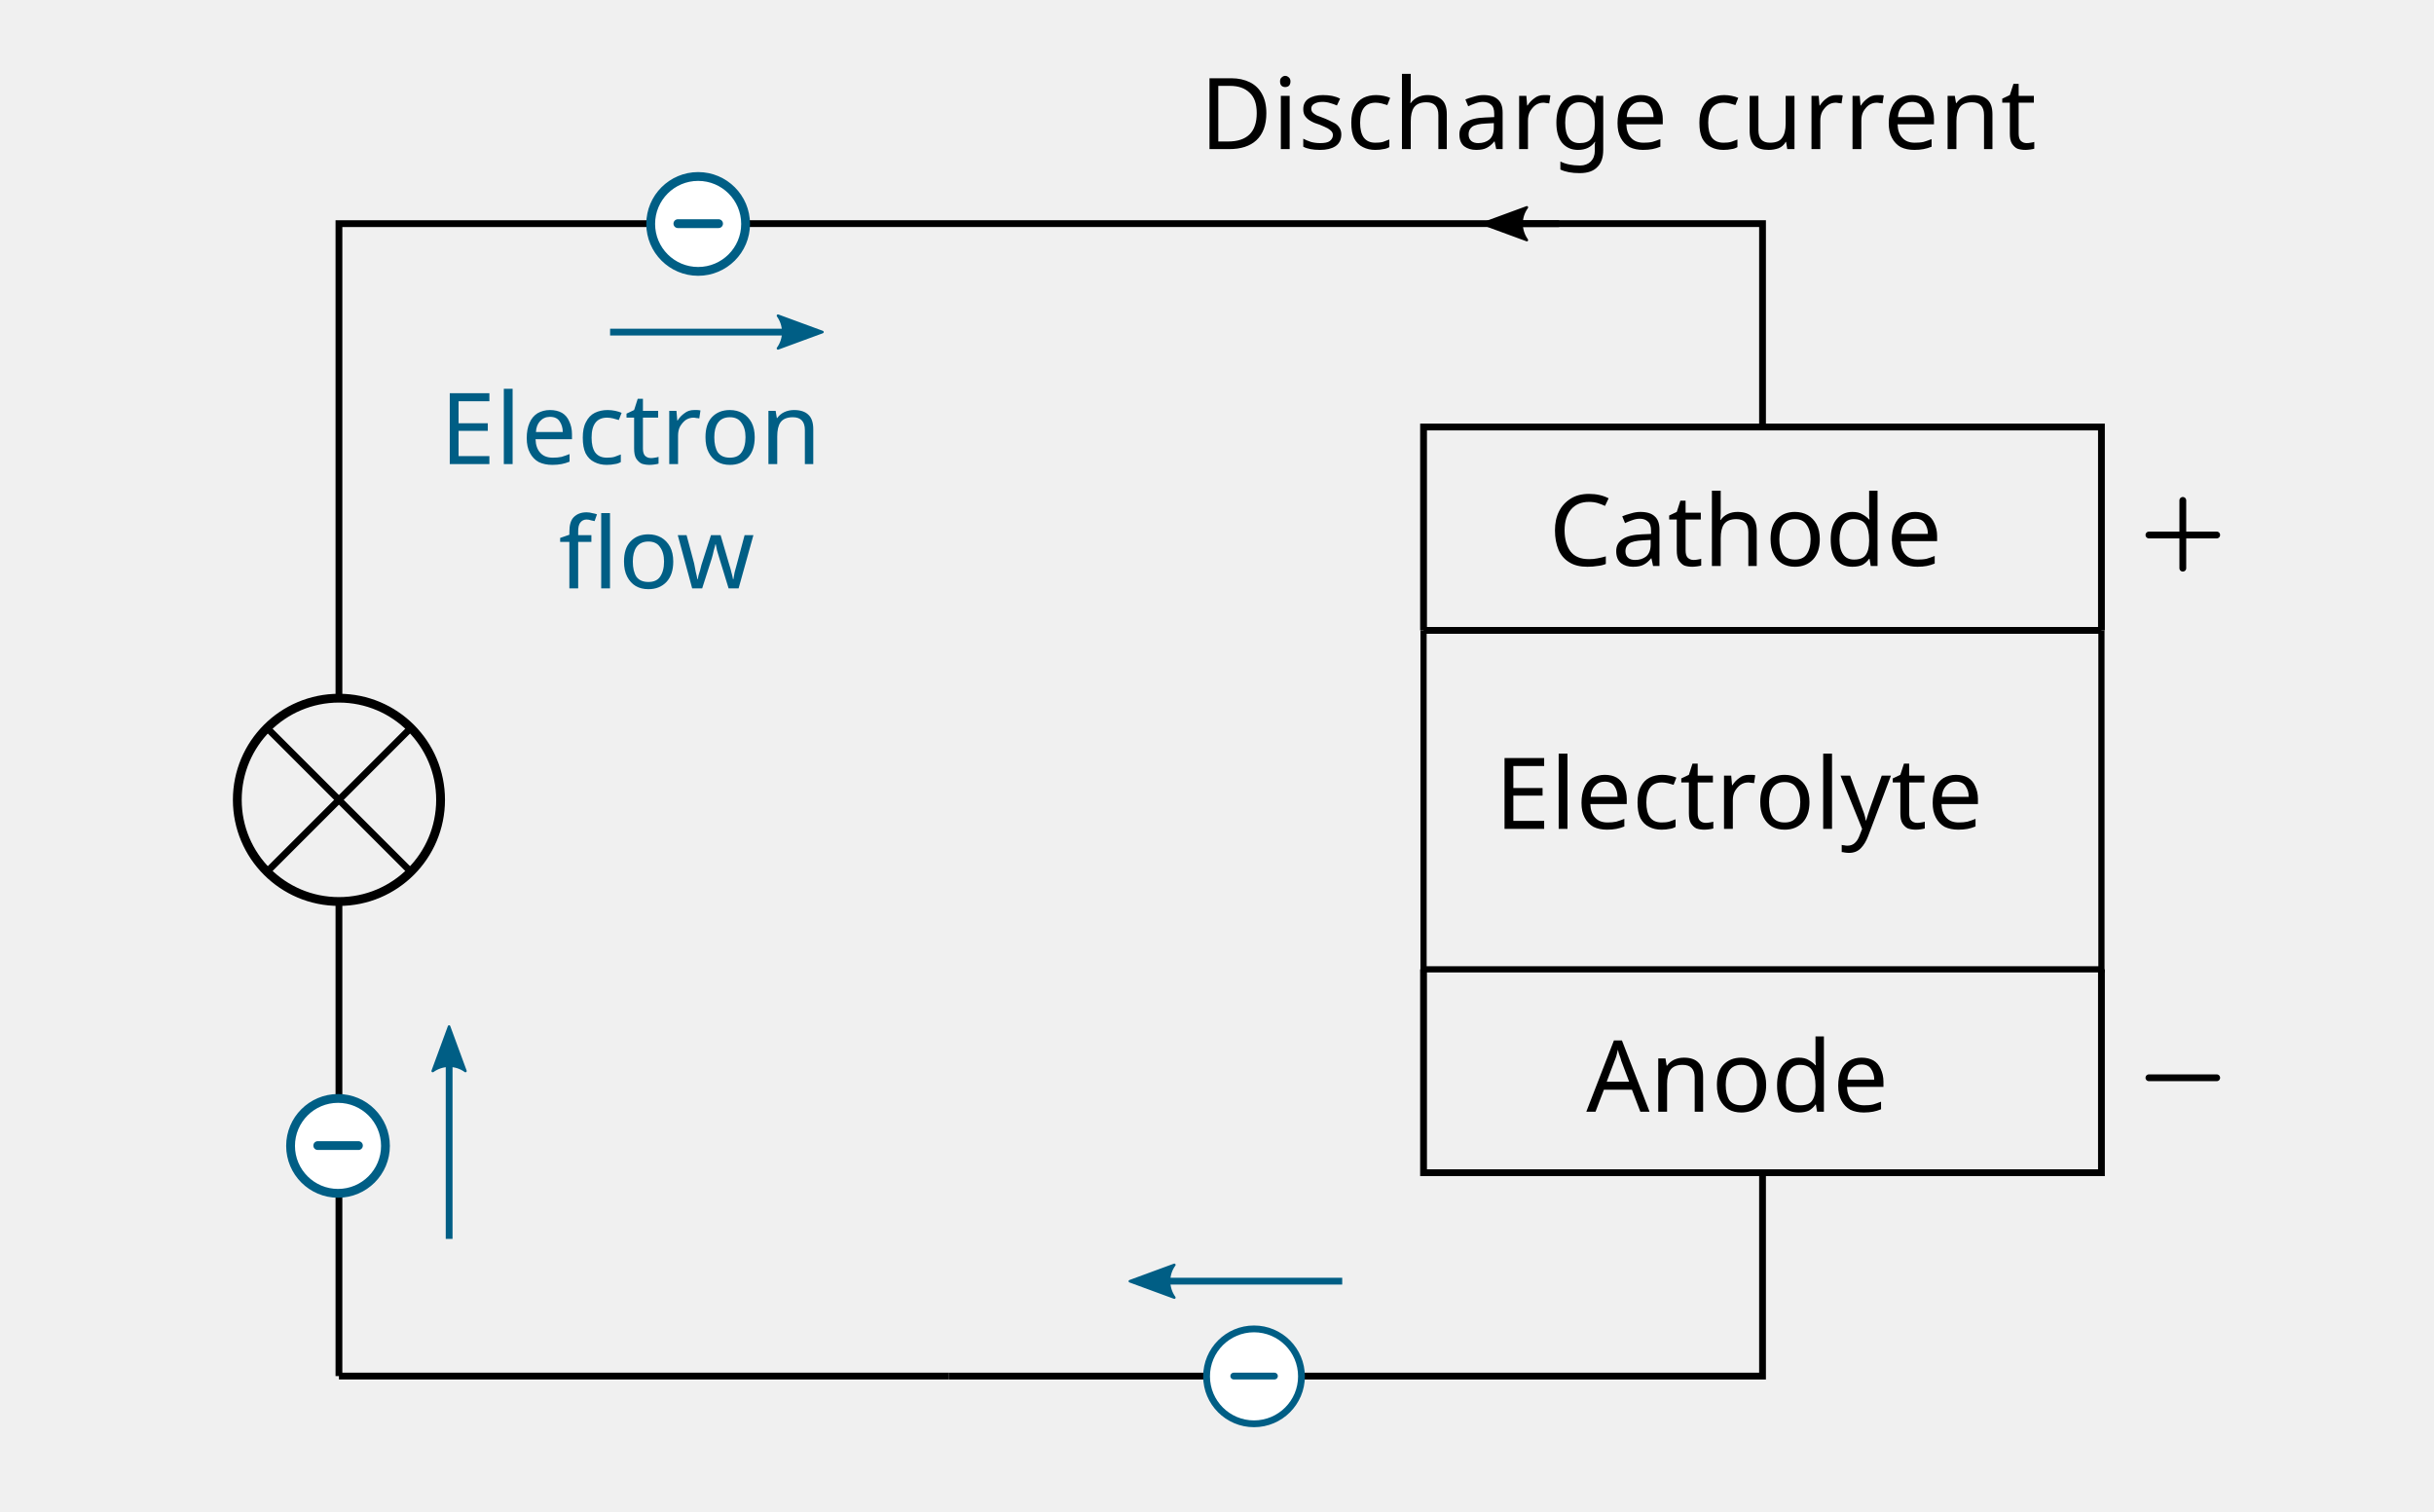
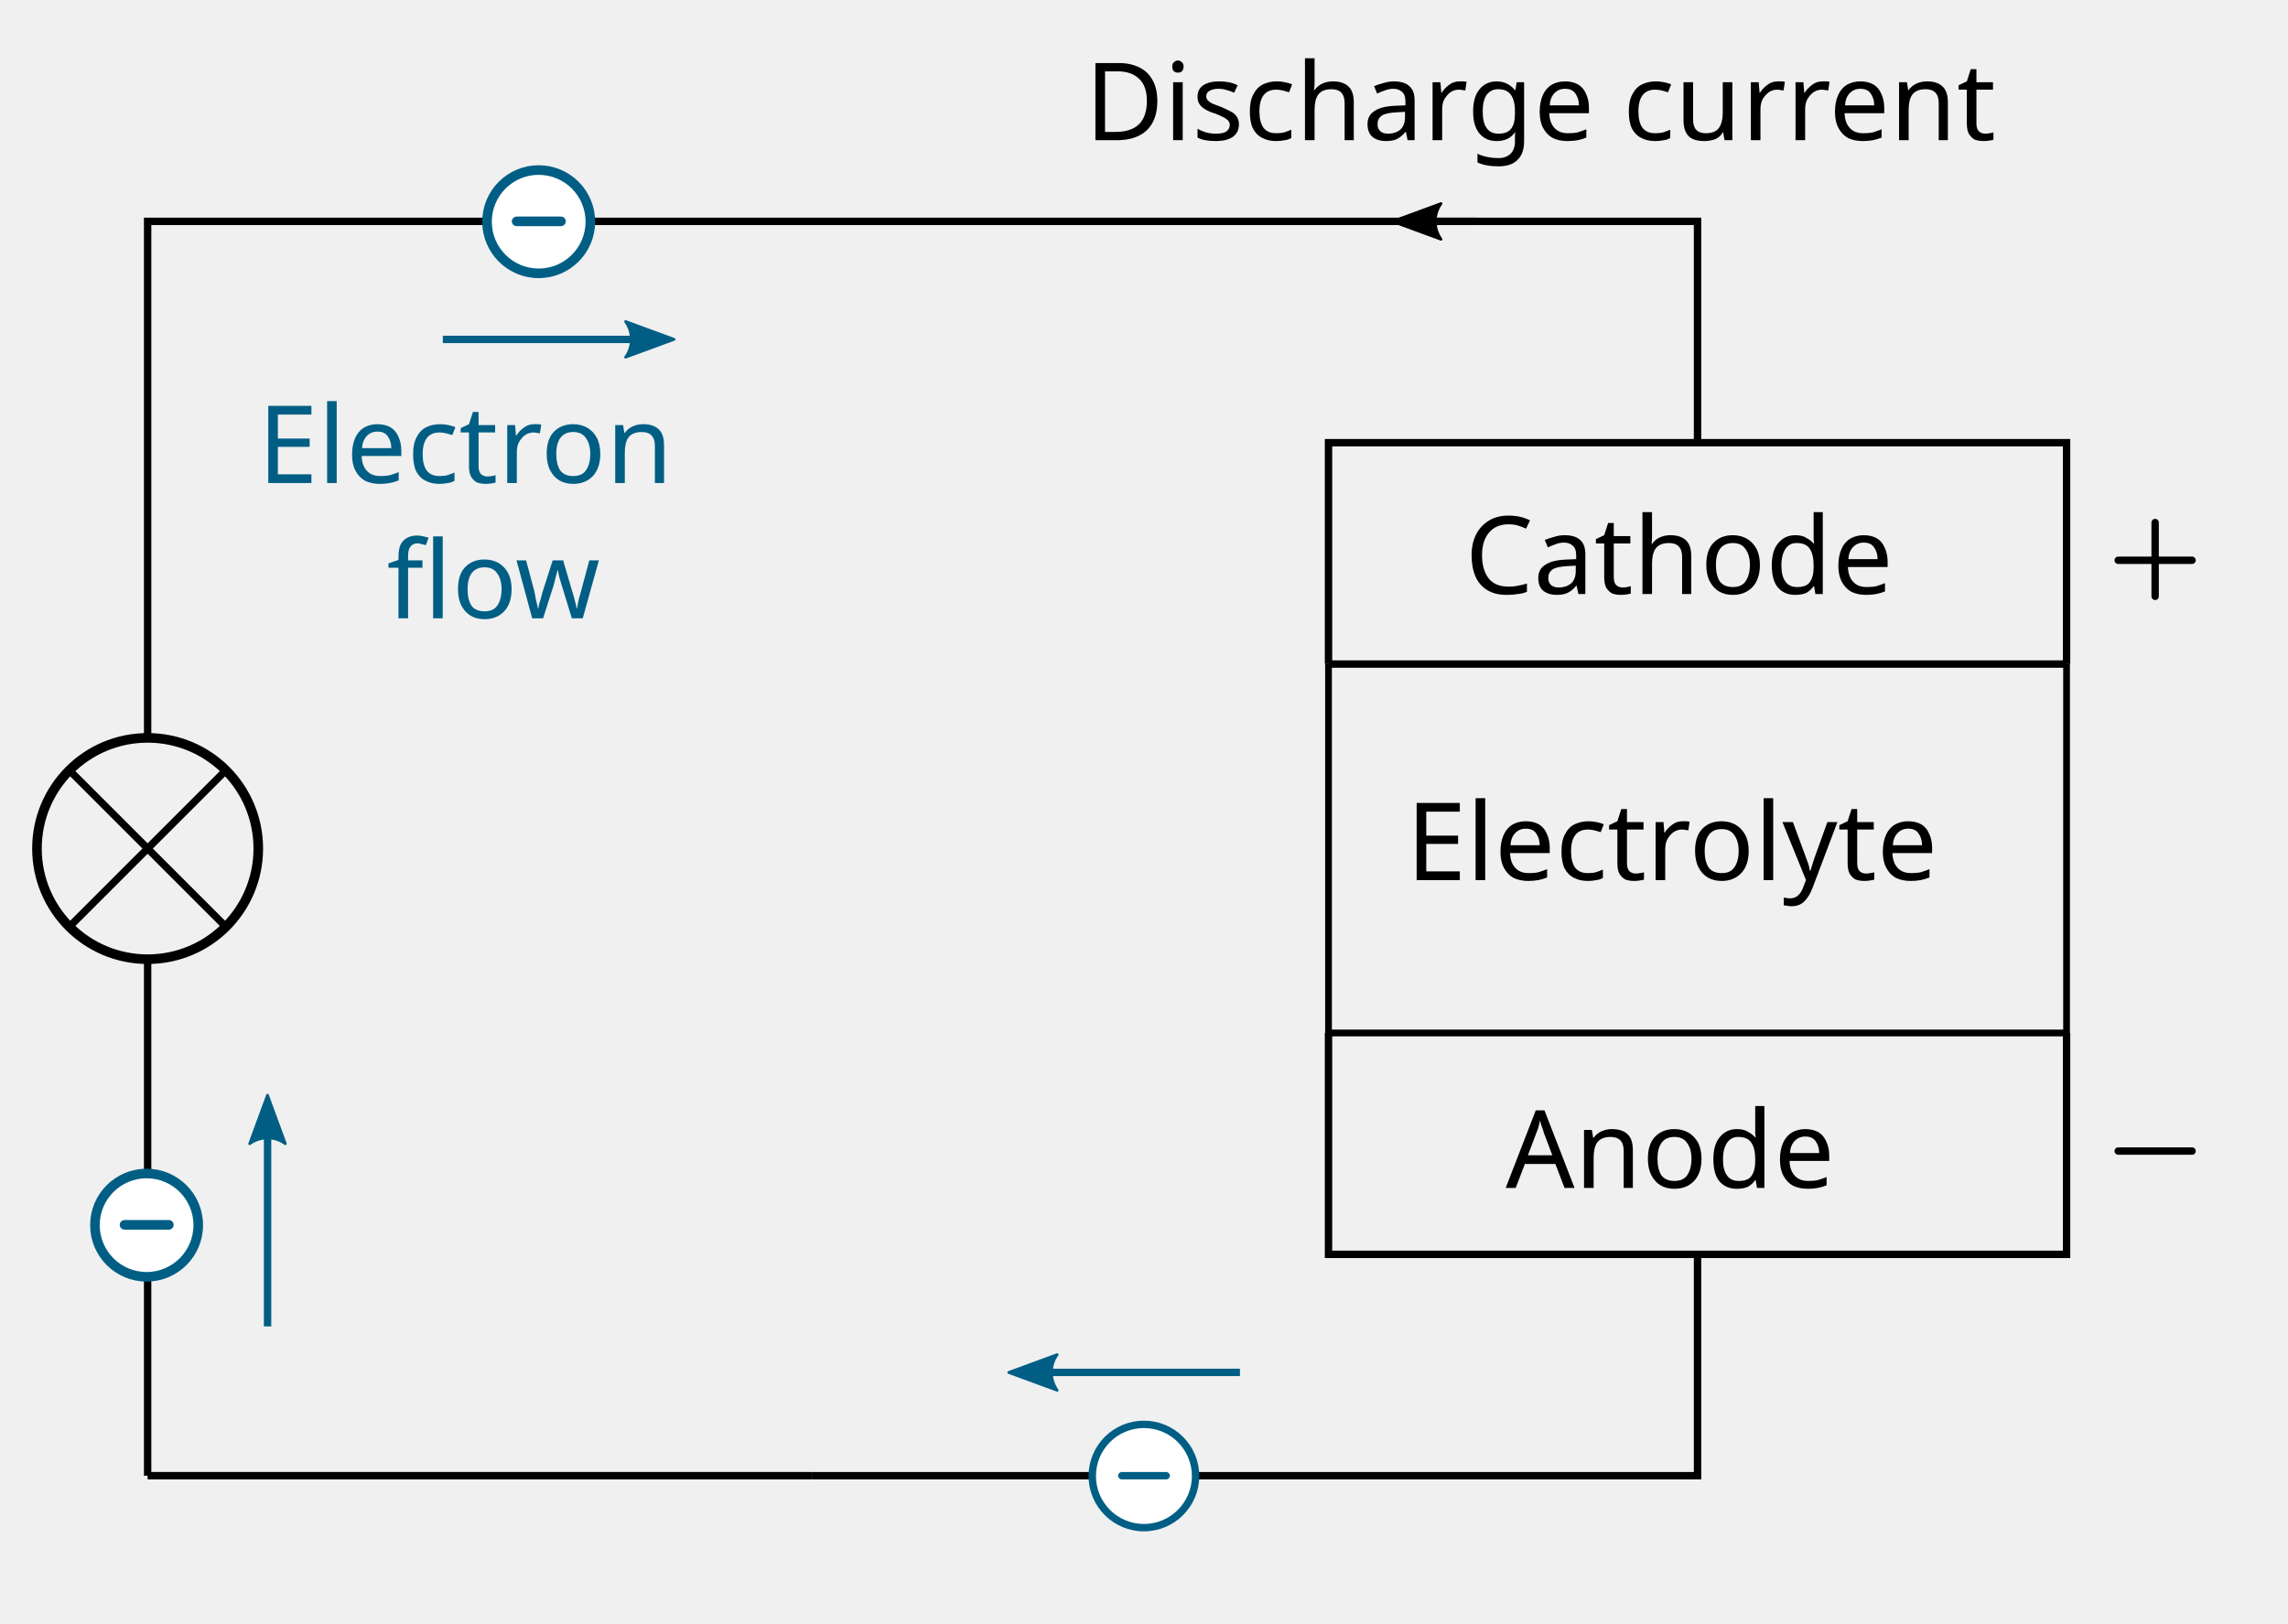
- <svg xmlns="http://www.w3.org/2000/svg" xmlns:ns1="http://www.openswatchbook.org/uri/2009/osb" width="95mm" height="59mm" viewBox="0 0 95 59" version="1.1" id="svg5625" style="enable-background:new">
+ <svg xmlns="http://www.w3.org/2000/svg" xmlns:ns1="http://www.openswatchbook.org/uri/2009/osb" style="enable-background:new" id="svg5625" version="1.1" viewBox="0 0 82.021 58.208" height="220" width="310">
  <defs id="defs5619">
-     <marker style="overflow:visible" id="marker2954" refX="0" refY="0" orient="auto">
-       <path transform="scale(0.8)" style="fill:#000000;fill-opacity:1;fill-rule:evenodd;stroke:#000000;stroke-width:1pt;stroke-opacity:1" d="M 5.77,0 -2.88,5 V -5 Z" id="path2952" />
+     <marker orient="auto" refY="0" refX="0" id="marker2954" style="overflow:visible">
+       <path id="path2952" d="M 5.77,0 -2.88,5 V -5 Z" style="fill:#000000;fill-opacity:1;fill-rule:evenodd;stroke:#000000;stroke-width:1pt;stroke-opacity:1" transform="scale(0.8)" />
    </marker>
-     <marker style="overflow:visible" id="marker2782" refX="0" refY="0" orient="auto">
-       <path transform="scale(0.8)" style="fill:#000000;fill-opacity:1;fill-rule:evenodd;stroke:#000000;stroke-width:1pt;stroke-opacity:1" d="M 5.77,0 -2.88,5 V -5 Z" id="path2780" />
+     <marker orient="auto" refY="0" refX="0" id="marker2782" style="overflow:visible">
+       <path id="path2780" d="M 5.77,0 -2.88,5 V -5 Z" style="fill:#000000;fill-opacity:1;fill-rule:evenodd;stroke:#000000;stroke-width:1pt;stroke-opacity:1" transform="scale(0.8)" />
    </marker>
-     <marker style="overflow:visible" id="marker2628" refX="0" refY="0" orient="auto">
-       <path transform="scale(0.8)" style="fill:#000000;fill-opacity:1;fill-rule:evenodd;stroke:#000000;stroke-width:1pt;stroke-opacity:1" d="M 5.77,0 -2.88,5 V -5 Z" id="path2626" />
+     <marker orient="auto" refY="0" refX="0" id="marker2628" style="overflow:visible">
+       <path id="path2626" d="M 5.77,0 -2.88,5 V -5 Z" style="fill:#000000;fill-opacity:1;fill-rule:evenodd;stroke:#000000;stroke-width:1pt;stroke-opacity:1" transform="scale(0.8)" />
    </marker>
-     <marker style="overflow:visible" id="marker2222" refX="0" refY="0" orient="auto">
-       <path transform="scale(0.8)" style="fill:#000000;fill-opacity:1;fill-rule:evenodd;stroke:#000000;stroke-width:1pt;stroke-opacity:1" d="M 5.77,0 -2.88,5 V -5 Z" id="path2220" />
+     <marker orient="auto" refY="0" refX="0" id="marker2222" style="overflow:visible">
+       <path id="path2220" d="M 5.77,0 -2.88,5 V -5 Z" style="fill:#000000;fill-opacity:1;fill-rule:evenodd;stroke:#000000;stroke-width:1pt;stroke-opacity:1" transform="scale(0.8)" />
    </marker>
-     <marker orient="auto" refY="0" refX="0" id="marker2128" style="overflow:visible">
-       <path id="path2126" style="fill:#000000;fill-opacity:1;fill-rule:evenodd;stroke:#000000;stroke-width:0.625;stroke-linejoin:round;stroke-opacity:1" d="M 8.719,4.034 -2.207,0.016 8.719,-4.002 c -1.745,2.372 -1.735,5.617 -6e-7,8.035 z" transform="scale(-0.6)" />
+     <marker style="overflow:visible" id="marker2128" refX="0" refY="0" orient="auto">
+       <path transform="scale(-0.6)" d="M 8.719,4.034 -2.207,0.016 8.719,-4.002 c -1.745,2.372 -1.735,5.617 -6e-7,8.035 z" style="fill:#000000;fill-opacity:1;fill-rule:evenodd;stroke:#000000;stroke-width:0.625;stroke-linejoin:round;stroke-opacity:1" id="path2126" />
    </marker>
-     <marker orient="auto" refY="0" refX="0" id="TriangleOutM" style="overflow:visible">
-       <path id="path1237" d="M 5.77,0 -2.88,5 V -5 Z" style="fill:#000000;fill-opacity:1;fill-rule:evenodd;stroke:#000000;stroke-width:1pt;stroke-opacity:1" transform="scale(0.4)" />
+     <marker style="overflow:visible" id="TriangleOutM" refX="0" refY="0" orient="auto">
+       <path transform="scale(0.4)" style="fill:#000000;fill-opacity:1;fill-rule:evenodd;stroke:#000000;stroke-width:1pt;stroke-opacity:1" d="M 5.77,0 -2.88,5 V -5 Z" id="path1237" />
    </marker>
-     <marker orient="auto" refY="0" refX="0" id="Arrow2Mend" style="overflow:visible">
-       <path id="path1119" style="fill:#005e85;fill-opacity:1;fill-rule:evenodd;stroke:#005e85;stroke-width:0.625;stroke-linejoin:round;stroke-opacity:1" d="M 8.719,4.034 -2.207,0.016 8.719,-4.002 c -1.745,2.372 -1.735,5.617 -6e-7,8.035 z" transform="scale(-0.6)" />
+     <marker style="overflow:visible" id="Arrow2Mend" refX="0" refY="0" orient="auto">
+       <path transform="scale(-0.6)" d="M 8.719,4.034 -2.207,0.016 8.719,-4.002 c -1.745,2.372 -1.735,5.617 -6e-7,8.035 z" style="fill:#005e85;fill-opacity:1;fill-rule:evenodd;stroke:#005e85;stroke-width:0.625;stroke-linejoin:round;stroke-opacity:1" id="path1119" />
    </marker>
-     <marker style="overflow:visible" id="marker1064" refX="0" refY="0" orient="auto">
-       <path transform="scale(0.8)" style="fill:#000000;fill-opacity:1;fill-rule:evenodd;stroke:#000000;stroke-width:1pt;stroke-opacity:1" d="M 5.77,0 -2.88,5 V -5 Z" id="path1062" />
+     <marker orient="auto" refY="0" refX="0" id="marker1064" style="overflow:visible">
+       <path id="path1062" d="M 5.77,0 -2.88,5 V -5 Z" style="fill:#000000;fill-opacity:1;fill-rule:evenodd;stroke:#000000;stroke-width:1pt;stroke-opacity:1" transform="scale(0.8)" />
    </marker>
-     <marker orient="auto" refY="0" refX="0" id="EmptyTriangleOutL" style="overflow:visible">
-       <path id="path3908" d="M 5.77,0 -2.88,5 V -5 Z" style="fill:#ffffff;fill-rule:evenodd;stroke:#000000;stroke-width:1pt;stroke-opacity:1" transform="matrix(0.8,0,0,0.8,-4.8,0)" />
+     <marker style="overflow:visible" id="EmptyTriangleOutL" refX="0" refY="0" orient="auto">
+       <path transform="matrix(0.8,0,0,0.8,-4.8,0)" style="fill:#ffffff;fill-rule:evenodd;stroke:#000000;stroke-width:1pt;stroke-opacity:1" d="M 5.77,0 -2.88,5 V -5 Z" id="path3908" />
    </marker>
-     <marker orient="auto" refY="0" refX="0" id="Arrow1Lend" style="overflow:visible">
-       <path id="path3751" d="M 0,0 5,-5 -12.5,0 5,5 Z" style="fill:#000000;fill-opacity:1;fill-rule:evenodd;stroke:#000000;stroke-width:1pt;stroke-opacity:1" transform="matrix(-0.8,0,0,-0.8,-10,0)" />
+     <marker style="overflow:visible" id="Arrow1Lend" refX="0" refY="0" orient="auto">
+       <path transform="matrix(-0.8,0,0,-0.8,-10,0)" style="fill:#000000;fill-opacity:1;fill-rule:evenodd;stroke:#000000;stroke-width:1pt;stroke-opacity:1" d="M 0,0 5,-5 -12.5,0 5,5 Z" id="path3751" />
    </marker>
-     <linearGradient id="linearGradient3575" ns1:paint="solid">
-       <stop style="stop-color:#000000;stop-opacity:1;" offset="0" id="stop3573" />
+     <linearGradient ns1:paint="solid" id="linearGradient3575">
+       <stop id="stop3573" offset="0" style="stop-color:#000000;stop-opacity:1;" />
    </linearGradient>
-     <marker orient="auto" refY="0" refX="0" id="DotS" style="overflow:visible">
-       <path id="path16850" d="m -2.5,-1 c 0,2.76 -2.24,5 -5,5 -2.76,0 -5,-2.24 -5,-5 0,-2.76 2.24,-5 5,-5 2.76,0 5,2.24 5,5 z" style="fill:#000000;fill-opacity:1;fill-rule:evenodd;stroke:#000000;stroke-width:1pt;stroke-opacity:1" transform="matrix(0.2,0,0,0.2,1.48,0.2)" />
+     <marker style="overflow:visible" id="DotS" refX="0" refY="0" orient="auto">
+       <path transform="matrix(0.2,0,0,0.2,1.48,0.2)" style="fill:#000000;fill-opacity:1;fill-rule:evenodd;stroke:#000000;stroke-width:1pt;stroke-opacity:1" d="m -2.5,-1 c 0,2.76 -2.24,5 -5,5 -2.76,0 -5,-2.24 -5,-5 0,-2.76 2.24,-5 5,-5 2.76,0 5,2.24 5,5 z" id="path16850" />
    </marker>
-     <marker orient="auto" refY="0" refX="0" id="DotM" style="overflow:visible">
-       <path id="path16847" d="m -2.5,-1 c 0,2.76 -2.24,5 -5,5 -2.76,0 -5,-2.24 -5,-5 0,-2.76 2.24,-5 5,-5 2.76,0 5,2.24 5,5 z" style="fill:#000000;fill-opacity:1;fill-rule:evenodd;stroke:#000000;stroke-width:1pt;stroke-opacity:1" transform="matrix(0.4,0,0,0.4,2.96,0.4)" />
+     <marker style="overflow:visible" id="DotM" refX="0" refY="0" orient="auto">
+       <path transform="matrix(0.4,0,0,0.4,2.96,0.4)" style="fill:#000000;fill-opacity:1;fill-rule:evenodd;stroke:#000000;stroke-width:1pt;stroke-opacity:1" d="m -2.5,-1 c 0,2.76 -2.24,5 -5,5 -2.76,0 -5,-2.24 -5,-5 0,-2.76 2.24,-5 5,-5 2.76,0 5,2.24 5,5 z" id="path16847" />
    </marker>
-     <marker orient="auto" refY="0" refX="0" id="Arrow2Mend-3" style="overflow:visible">
-       <path id="path1119-6" style="fill:#005e85;fill-opacity:1;fill-rule:evenodd;stroke:#005e85;stroke-width:0.625;stroke-linejoin:round;stroke-opacity:1" d="M 8.719,4.034 -2.207,0.016 8.719,-4.002 c -1.745,2.372 -1.735,5.617 -6e-7,8.035 z" transform="scale(-0.6)" />
+     <marker style="overflow:visible" id="Arrow2Mend-3" refX="0" refY="0" orient="auto">
+       <path transform="scale(-0.6)" d="M 8.719,4.034 -2.207,0.016 8.719,-4.002 c -1.745,2.372 -1.735,5.617 -6e-7,8.035 z" style="fill:#005e85;fill-opacity:1;fill-rule:evenodd;stroke:#005e85;stroke-width:0.625;stroke-linejoin:round;stroke-opacity:1" id="path1119-6" />
    </marker>
-     <marker orient="auto" refY="0" refX="0" id="Arrow2Mend-1" style="overflow:visible">
-       <path id="path1119-2" style="fill:#005e85;fill-opacity:1;fill-rule:evenodd;stroke:#005e85;stroke-width:0.625;stroke-linejoin:round;stroke-opacity:1" d="M 8.719,4.034 -2.207,0.016 8.719,-4.002 c -1.745,2.372 -1.735,5.617 -6e-7,8.035 z" transform="scale(-0.6)" />
+     <marker style="overflow:visible" id="Arrow2Mend-1" refX="0" refY="0" orient="auto">
+       <path transform="scale(-0.6)" d="M 8.719,4.034 -2.207,0.016 8.719,-4.002 c -1.745,2.372 -1.735,5.617 -6e-7,8.035 z" style="fill:#005e85;fill-opacity:1;fill-rule:evenodd;stroke:#005e85;stroke-width:0.625;stroke-linejoin:round;stroke-opacity:1" id="path1119-2" />
    </marker>
  </defs>
-   <g id="layer2" style="display:inline" transform="translate(0,-247.6878)">
-     <text xml:space="preserve" style="font-style:normal;font-weight:normal;font-size:4.233px;line-height:1.25;font-family:sans-serif;letter-spacing:0px;word-spacing:0px;fill:#000000;fill-opacity:1;stroke:none;stroke-width:0.265;stroke-miterlimit:4;stroke-dasharray:none" x="42.201" y="289.754" id="text17242">
-       <tspan id="tspan17240" x="42.201" y="293.5" style="font-style:normal;font-variant:normal;font-weight:normal;font-stretch:normal;font-family:sans-serif;-inkscape-font-specification:sans-serif;stroke-width:0.265;stroke-miterlimit:4;stroke-dasharray:none" />
-       <tspan x="42.201" y="298.792" style="font-style:normal;font-variant:normal;font-weight:normal;font-stretch:normal;font-family:sans-serif;-inkscape-font-specification:sans-serif;stroke-width:0.265;stroke-miterlimit:4;stroke-dasharray:none" id="tspan2084" />
-     </text>
-     <flowRoot xml:space="preserve" id="flowRoot2086" style="font-style:normal;font-variant:normal;font-weight:normal;font-stretch:normal;font-size:14.667px;line-height:1.25;font-family:sans-serif;-inkscape-font-specification:'sans-serif, Normal';font-variant-ligatures:normal;font-variant-caps:normal;font-variant-numeric:normal;text-align:start;letter-spacing:0px;word-spacing:0px;writing-mode:lr-tb;text-anchor:start;fill:#000000;fill-opacity:1;stroke:none">
+   <g transform="translate(0,-247.6878)" style="display:inline" id="layer2">
+     <text id="text17242" y="289.754" x="42.201" style="font-style:normal;font-weight:normal;font-size:4.233px;line-height:1.25;font-family:sans-serif;letter-spacing:0px;word-spacing:0px;fill:#000000;fill-opacity:1;stroke:none;stroke-width:0.265;stroke-miterlimit:4;stroke-dasharray:none" xml:space="preserve" />
+     <flowRoot style="font-style:normal;font-variant:normal;font-weight:normal;font-stretch:normal;font-size:14.667px;line-height:1.25;font-family:sans-serif;-inkscape-font-specification:'sans-serif, Normal';font-variant-ligatures:normal;font-variant-caps:normal;font-variant-numeric:normal;text-align:start;letter-spacing:0px;word-spacing:0px;writing-mode:lr-tb;text-anchor:start;fill:#000000;fill-opacity:1;stroke:none" id="flowRoot2086" xml:space="preserve">
      <flowRegion id="flowRegion2088">
-         <rect id="rect2090" width="20" height="20" x="160" y="69.843" />
+         <rect y="69.843" x="160" height="20" width="20" id="rect2090" />
      </flowRegion>
      <flowPara id="flowPara2092" />
    </flowRoot>
-     <flowRoot xml:space="preserve" id="flowRoot2094" style="font-style:normal;font-variant:normal;font-weight:normal;font-stretch:normal;font-size:14.667px;line-height:1.25;font-family:sans-serif;-inkscape-font-specification:'sans-serif, Normal';font-variant-ligatures:normal;font-variant-caps:normal;font-variant-numeric:normal;text-align:start;letter-spacing:0px;word-spacing:0px;writing-mode:lr-tb;text-anchor:start;fill:#000000;fill-opacity:1;stroke:none">
+     <flowRoot style="font-style:normal;font-variant:normal;font-weight:normal;font-stretch:normal;font-size:14.667px;line-height:1.25;font-family:sans-serif;-inkscape-font-specification:'sans-serif, Normal';font-variant-ligatures:normal;font-variant-caps:normal;font-variant-numeric:normal;text-align:start;letter-spacing:0px;word-spacing:0px;writing-mode:lr-tb;text-anchor:start;fill:#000000;fill-opacity:1;stroke:none" id="flowRoot2094" xml:space="preserve">
      <flowRegion id="flowRegion2096">
-         <rect id="rect2098" width="60" height="40" x="170" y="49.843" />
+         <rect y="49.843" x="170" height="40" width="60" id="rect2098" />
      </flowRegion>
      <flowPara id="flowPara2100" />
    </flowRoot>
-     <flowRoot xml:space="preserve" id="flowRoot2102" style="font-style:normal;font-variant:normal;font-weight:normal;font-stretch:normal;font-size:14.667px;line-height:1.25;font-family:sans-serif;-inkscape-font-specification:'sans-serif, Normal';font-variant-ligatures:normal;font-variant-caps:normal;font-variant-numeric:normal;text-align:start;letter-spacing:0px;word-spacing:0px;writing-mode:lr-tb;text-anchor:start;fill:#000000;fill-opacity:1;stroke:none">
+     <flowRoot style="font-style:normal;font-variant:normal;font-weight:normal;font-stretch:normal;font-size:14.667px;line-height:1.25;font-family:sans-serif;-inkscape-font-specification:'sans-serif, Normal';font-variant-ligatures:normal;font-variant-caps:normal;font-variant-numeric:normal;text-align:start;letter-spacing:0px;word-spacing:0px;writing-mode:lr-tb;text-anchor:start;fill:#000000;fill-opacity:1;stroke:none" id="flowRoot2102" xml:space="preserve">
      <flowRegion id="flowRegion2104">
-         <rect id="rect2106" width="70" height="40" x="160" y="49.843" />
+         <rect y="49.843" x="160" height="40" width="70" id="rect2106" />
      </flowRegion>
      <flowPara id="flowPara2108" />
    </flowRoot>
-     <text xml:space="preserve" style="font-style:normal;font-variant:normal;font-weight:normal;font-stretch:normal;font-size:3.881px;line-height:1.25;font-family:sans-serif;-inkscape-font-specification:'sans-serif, Normal';font-variant-ligatures:normal;font-variant-caps:normal;font-variant-numeric:normal;text-align:start;letter-spacing:0px;word-spacing:0px;writing-mode:lr-tb;text-anchor:start;fill:#000000;fill-opacity:1;stroke:none;stroke-width:0.265" x="101.912" y="279.271" id="text2112">
-       <tspan id="tspan2110" x="101.912" y="282.705" style="stroke-width:0.265" />
-     </text>
+     <text id="text2112" y="279.271" x="101.912" style="font-style:normal;font-variant:normal;font-weight:normal;font-stretch:normal;font-size:3.881px;line-height:1.25;font-family:sans-serif;-inkscape-font-specification:'sans-serif, Normal';font-variant-ligatures:normal;font-variant-caps:normal;font-variant-numeric:normal;text-align:start;letter-spacing:0px;word-spacing:0px;writing-mode:lr-tb;text-anchor:start;fill:#000000;fill-opacity:1;stroke:none;stroke-width:0.265" xml:space="preserve" />
  </g>
-   <g id="layer1" transform="translate(0,-247.6878)">
-     <flowRoot xml:space="preserve" id="flowRoot2221" style="font-style:normal;font-variant:normal;font-weight:normal;font-stretch:normal;font-size:8px;line-height:1.25;font-family:sans-serif;-inkscape-font-specification:'sans-serif, Normal';font-variant-ligatures:normal;font-variant-caps:normal;font-variant-numeric:normal;text-align:start;letter-spacing:0px;word-spacing:0px;writing-mode:lr-tb;text-anchor:start;fill:#000000;fill-opacity:1;stroke:none">
+   <g transform="translate(0,-247.6878)" id="layer1">
+     <flowRoot style="font-style:normal;font-variant:normal;font-weight:normal;font-stretch:normal;font-size:8px;line-height:1.25;font-family:sans-serif;-inkscape-font-specification:'sans-serif, Normal';font-variant-ligatures:normal;font-variant-caps:normal;font-variant-numeric:normal;text-align:start;letter-spacing:0px;word-spacing:0px;writing-mode:lr-tb;text-anchor:start;fill:#000000;fill-opacity:1;stroke:none" id="flowRoot2221" xml:space="preserve">
      <flowRegion id="flowRegion2223">
-         <rect id="rect2225" width="3.6379788e-12" height="10" x="410" y="49.843" />
+         <rect y="49.843" x="410" height="10" width="3.6379788e-12" id="rect2225" />
      </flowRegion>
      <flowPara id="flowPara2227" />
    </flowRoot>
-     <flowRoot xml:space="preserve" id="flowRoot3732" style="font-style:normal;font-variant:normal;font-weight:normal;font-stretch:normal;font-size:8px;line-height:1.25;font-family:sans-serif;-inkscape-font-specification:'sans-serif, Normal';font-variant-ligatures:normal;font-variant-caps:normal;font-variant-numeric:normal;text-align:start;letter-spacing:0px;word-spacing:0px;writing-mode:lr-tb;text-anchor:start;fill:#000000;fill-opacity:1;stroke:none">
+     <flowRoot style="font-style:normal;font-variant:normal;font-weight:normal;font-stretch:normal;font-size:8px;line-height:1.25;font-family:sans-serif;-inkscape-font-specification:'sans-serif, Normal';font-variant-ligatures:normal;font-variant-caps:normal;font-variant-numeric:normal;text-align:start;letter-spacing:0px;word-spacing:0px;writing-mode:lr-tb;text-anchor:start;fill:#000000;fill-opacity:1;stroke:none" id="flowRoot3732" xml:space="preserve">
      <flowRegion id="flowRegion3734">
-         <rect id="rect3736" width="32.25" height="22.5" x="300" y="62.843" />
+         <rect y="62.843" x="300" height="22.5" width="32.25" id="rect3736" />
      </flowRegion>
      <flowPara id="flowPara3738" />
    </flowRoot>
-     <text xml:space="preserve" style="font-style:normal;font-variant:normal;font-weight:normal;font-stretch:normal;font-size:2.822px;line-height:1.25;font-family:'Times New Roman';-inkscape-font-specification:'Times New Roman, ';font-variant-ligatures:normal;font-variant-caps:normal;font-variant-numeric:normal;text-align:start;letter-spacing:0px;word-spacing:0px;writing-mode:lr-tb;text-anchor:start;fill:#000000;fill-opacity:1;stroke:none;stroke-width:0.265" x="60.457" y="269.778" id="text849">
-       <tspan x="60.457" y="269.778" style="font-style:normal;font-variant:normal;font-weight:normal;font-stretch:normal;font-size:3.881px;font-family:sans-serif;-inkscape-font-specification:sans-serif;stroke-width:0.265" id="tspan851">Cathode</tspan>
+     <text id="text849" y="268.987" x="52.52" style="font-style:normal;font-variant:normal;font-weight:normal;font-stretch:normal;font-size:2.822px;line-height:1.25;font-family:'Times New Roman';-inkscape-font-specification:'Times New Roman, ';font-variant-ligatures:normal;font-variant-caps:normal;font-variant-numeric:normal;text-align:start;letter-spacing:0px;word-spacing:0px;writing-mode:lr-tb;text-anchor:start;fill:#000000;fill-opacity:1;stroke:none;stroke-width:0.265" xml:space="preserve">
+       <tspan id="tspan851" style="font-style:normal;font-variant:normal;font-weight:normal;font-stretch:normal;font-size:3.881px;font-family:sans-serif;-inkscape-font-specification:sans-serif;stroke-width:0.265" y="268.987" x="52.52">Cathode</tspan>
    </text>
-     <text xml:space="preserve" style="font-style:normal;font-variant:normal;font-weight:normal;font-stretch:normal;font-size:2.822px;line-height:1.25;font-family:'Times New Roman';-inkscape-font-specification:'Times New Roman, ';font-variant-ligatures:normal;font-variant-caps:normal;font-variant-numeric:normal;text-align:start;letter-spacing:0px;word-spacing:0px;writing-mode:lr-tb;text-anchor:start;fill:#000000;fill-opacity:1;stroke:none;stroke-width:0.265" x="58.349" y="280.038" id="text857">
-       <tspan id="tspan855" x="58.349" y="280.038" style="font-style:normal;font-variant:normal;font-weight:normal;font-stretch:normal;font-size:3.881px;font-family:sans-serif;-inkscape-font-specification:sans-serif;stroke-width:0.265">Electrolyte</tspan>
+     <text id="text857" y="279.247" x="50.411" style="font-style:normal;font-variant:normal;font-weight:normal;font-stretch:normal;font-size:2.822px;line-height:1.25;font-family:'Times New Roman';-inkscape-font-specification:'Times New Roman, ';font-variant-ligatures:normal;font-variant-caps:normal;font-variant-numeric:normal;text-align:start;letter-spacing:0px;word-spacing:0px;writing-mode:lr-tb;text-anchor:start;fill:#000000;fill-opacity:1;stroke:none;stroke-width:0.265" xml:space="preserve">
+       <tspan style="font-style:normal;font-variant:normal;font-weight:normal;font-stretch:normal;font-size:3.881px;font-family:sans-serif;-inkscape-font-specification:sans-serif;stroke-width:0.265" y="279.247" x="50.411" id="tspan855">Electrolyte</tspan>
    </text>
-     <text xml:space="preserve" style="font-style:normal;font-variant:normal;font-weight:normal;font-stretch:normal;font-size:2.822px;line-height:1.25;font-family:'Times New Roman';-inkscape-font-specification:'Times New Roman, ';font-variant-ligatures:normal;font-variant-caps:normal;font-variant-numeric:normal;text-align:start;letter-spacing:0px;word-spacing:0px;writing-mode:lr-tb;text-anchor:start;fill:#000000;fill-opacity:1;stroke:none;stroke-width:0.265" x="61.913" y="291.077" id="text861">
-       <tspan id="tspan859" x="61.913" y="291.077" style="font-style:normal;font-variant:normal;font-weight:normal;font-stretch:normal;font-size:3.881px;font-family:sans-serif;-inkscape-font-specification:sans-serif;stroke-width:0.265">Anode</tspan>
+     <text id="text861" y="290.286" x="53.975" style="font-style:normal;font-variant:normal;font-weight:normal;font-stretch:normal;font-size:2.822px;line-height:1.25;font-family:'Times New Roman';-inkscape-font-specification:'Times New Roman, ';font-variant-ligatures:normal;font-variant-caps:normal;font-variant-numeric:normal;text-align:start;letter-spacing:0px;word-spacing:0px;writing-mode:lr-tb;text-anchor:start;fill:#000000;fill-opacity:1;stroke:none;stroke-width:0.265" xml:space="preserve">
+       <tspan style="font-style:normal;font-variant:normal;font-weight:normal;font-stretch:normal;font-size:3.881px;font-family:sans-serif;-inkscape-font-specification:sans-serif;stroke-width:0.265" y="290.286" x="53.975" id="tspan859">Anode</tspan>
    </text>
-     <path style="fill:none;stroke:#000000;stroke-width:0.265;stroke-linecap:round;stroke-linejoin:miter;stroke-miterlimit:4;stroke-dasharray:none;stroke-opacity:1" d="M 83.873,268.569 H 86.519" id="path873" />
-     <path style="fill:none;stroke:#000000;stroke-width:0.265;stroke-linecap:round;stroke-linejoin:miter;stroke-miterlimit:4;stroke-dasharray:none;stroke-opacity:1" d="m 85.196,267.218 v 2.646" id="path875" />
-     <path style="fill:none;stroke:#000000;stroke-width:0.265;stroke-linecap:round;stroke-linejoin:miter;stroke-miterlimit:4;stroke-dasharray:none;stroke-opacity:1" d="m 83.873,289.754 h 2.646" id="path881" />
-     <path style="fill:none;stroke:#005e85;stroke-width:0.265;stroke-linecap:butt;stroke-linejoin:miter;stroke-miterlimit:4;stroke-dasharray:none;stroke-opacity:1;marker-end:url(#Arrow2Mend)" d="m 52.387,297.692 h -7.938" id="path1974" />
-     <path style="fill:none;stroke:#000000;stroke-width:0.265;stroke-linecap:butt;stroke-linejoin:miter;stroke-miterlimit:4;stroke-dasharray:none;stroke-opacity:1;marker-end:url(#marker2128)" d="M 60.854,256.417 H 58.208" id="path2244" />
-     <path style="fill:none;stroke:#000000;stroke-width:0.242px;stroke-linecap:butt;stroke-linejoin:miter;stroke-opacity:1" d="m 55.562,272.292 v 13.229 h 26.458 v -13.229" id="path1312" />
-     <path style="fill:none;stroke:#000000;stroke-width:0.265px;stroke-linecap:butt;stroke-linejoin:miter;stroke-opacity:1" d="m 55.562,285.521 v 7.938 h 26.458 v -7.938" id="path1318" />
-     <path style="fill:none;stroke:#000000;stroke-width:0.265px;stroke-linecap:butt;stroke-linejoin:miter;stroke-opacity:1" d="M 55.562,272.292 H 82.021" id="path1862" />
-     <path style="fill:none;stroke:#000000;stroke-width:0.265px;stroke-linecap:butt;stroke-linejoin:miter;stroke-opacity:1" d="m 55.562,272.292 v -7.938 h 26.458 v 7.938" id="path2170" />
-     <path style="fill:none;stroke:#000000;stroke-width:0.265px;stroke-linecap:butt;stroke-linejoin:miter;stroke-opacity:1" d="m 68.792,293.459 v 7.938 h -31.75" id="path2502" />
-     <path style="fill:none;stroke:#000000;stroke-width:0.265px;stroke-linecap:butt;stroke-linejoin:miter;stroke-opacity:1" d="m 68.792,264.354 v -7.938 h -39.688" id="path2504" />
-     <path style="fill:none;stroke:#000000;stroke-width:0.265;stroke-linecap:butt;stroke-linejoin:miter;stroke-miterlimit:4;stroke-dasharray:none;stroke-opacity:1" d="M 26.458,256.417 H 13.229 v 18.521" id="path2996" />
-     <path style="fill:none;stroke:#000000;stroke-width:0.265;stroke-linecap:butt;stroke-linejoin:round;stroke-miterlimit:4;stroke-dasharray:none;stroke-opacity:1" d="m 13.229,282.875 -1e-6,18.521" id="path2998" />
-     <path style="fill:none;stroke:#000000;stroke-width:0.265px;stroke-linecap:butt;stroke-linejoin:miter;stroke-opacity:1" d="m 13.229,301.396 h 23.812" id="path3008" />
-     <text xml:space="preserve" style="font-style:normal;font-weight:normal;font-size:3.881px;line-height:1.25;font-family:sans-serif;text-align:center;letter-spacing:0px;word-spacing:0px;text-anchor:middle;fill:#005e85;fill-opacity:1;stroke:none;stroke-width:0.265" x="28.151" y="265.801" id="text3162">
-       <tspan id="tspan3160" x="28.151" y="265.801" style="text-align:center;text-anchor:middle;fill:#005e85;fill-opacity:1;stroke-width:0.265">Electron</tspan>
-       <tspan x="28.151" y="270.652" style="text-align:center;text-anchor:middle;fill:#005e85;fill-opacity:1;stroke-width:0.265" id="tspan5769">flow</tspan>
+     <path id="path873" d="m 75.935,267.778 h 2.646" style="fill:none;stroke:#000000;stroke-width:0.265;stroke-linecap:round;stroke-linejoin:miter;stroke-miterlimit:4;stroke-dasharray:none;stroke-opacity:1" />
+     <path id="path875" d="m 77.258,266.426 v 2.646" style="fill:none;stroke:#000000;stroke-width:0.265;stroke-linecap:round;stroke-linejoin:miter;stroke-miterlimit:4;stroke-dasharray:none;stroke-opacity:1" />
+     <path id="path881" d="m 75.935,288.963 h 2.646" style="fill:none;stroke:#000000;stroke-width:0.265;stroke-linecap:round;stroke-linejoin:miter;stroke-miterlimit:4;stroke-dasharray:none;stroke-opacity:1" />
+     <path id="path1974" d="m 44.45,296.9 h -7.938" style="fill:none;stroke:#005e85;stroke-width:0.265;stroke-linecap:butt;stroke-linejoin:miter;stroke-miterlimit:4;stroke-dasharray:none;stroke-opacity:1;marker-end:url(#Arrow2Mend)" />
+     <path id="path2244" d="M 52.917,255.625 H 50.271" style="fill:none;stroke:#000000;stroke-width:0.265;stroke-linecap:butt;stroke-linejoin:miter;stroke-miterlimit:4;stroke-dasharray:none;stroke-opacity:1;marker-end:url(#marker2128)" />
+     <path id="path1312" d="m 47.625,271.5 v 13.229 h 26.458 v -13.229" style="fill:none;stroke:#000000;stroke-width:0.242px;stroke-linecap:butt;stroke-linejoin:miter;stroke-opacity:1" />
+     <path id="path1318" d="m 47.625,284.729 v 7.938 h 26.458 v -7.938" style="fill:none;stroke:#000000;stroke-width:0.265px;stroke-linecap:butt;stroke-linejoin:miter;stroke-opacity:1" />
+     <path id="path1862" d="M 47.625,271.5 H 74.083" style="fill:none;stroke:#000000;stroke-width:0.265px;stroke-linecap:butt;stroke-linejoin:miter;stroke-opacity:1" />
+     <path id="path2170" d="m 47.625,271.5 v -7.938 h 26.458 v 7.938" style="fill:none;stroke:#000000;stroke-width:0.265px;stroke-linecap:butt;stroke-linejoin:miter;stroke-opacity:1" />
+     <path id="path2502" d="m 60.854,292.667 v 7.938 h -31.75" style="fill:none;stroke:#000000;stroke-width:0.265px;stroke-linecap:butt;stroke-linejoin:miter;stroke-opacity:1" />
+     <path id="path2504" d="m 60.854,263.563 v -7.938 h -39.688" style="fill:none;stroke:#000000;stroke-width:0.265px;stroke-linecap:butt;stroke-linejoin:miter;stroke-opacity:1" />
+     <path id="path2996" d="M 18.521,255.625 H 5.292 v 18.521" style="fill:none;stroke:#000000;stroke-width:0.265;stroke-linecap:butt;stroke-linejoin:miter;stroke-miterlimit:4;stroke-dasharray:none;stroke-opacity:1" />
+     <path id="path2998" d="m 5.292,282.084 -1e-6,18.521" style="fill:none;stroke:#000000;stroke-width:0.265;stroke-linecap:butt;stroke-linejoin:round;stroke-miterlimit:4;stroke-dasharray:none;stroke-opacity:1" />
+     <path id="path3008" d="M 5.292,300.604 H 29.104" style="fill:none;stroke:#000000;stroke-width:0.265px;stroke-linecap:butt;stroke-linejoin:miter;stroke-opacity:1" />
+     <text id="text3162" y="265.009" x="20.213" style="font-style:normal;font-weight:normal;font-size:3.881px;line-height:1.25;font-family:sans-serif;text-align:center;letter-spacing:0px;word-spacing:0px;text-anchor:middle;fill:#005e85;fill-opacity:1;stroke:none;stroke-width:0.265" xml:space="preserve">
+       <tspan style="text-align:center;text-anchor:middle;fill:#005e85;fill-opacity:1;stroke-width:0.265" y="265.009" x="20.213" id="tspan3160">Electron</tspan>
+       <tspan id="tspan5769" style="text-align:center;text-anchor:middle;fill:#005e85;fill-opacity:1;stroke-width:0.265" y="269.86" x="20.213">flow</tspan>
    </text>
-     <path style="fill:none;stroke:#005e85;stroke-width:0.265;stroke-linecap:butt;stroke-linejoin:miter;stroke-miterlimit:4;stroke-dasharray:none;stroke-opacity:1;marker-end:url(#Arrow2Mend-3);enable-background:new" d="M 23.812,260.65 H 31.75" id="path1974-7" />
-     <text xml:space="preserve" style="font-style:normal;font-weight:normal;font-size:3.881px;line-height:1.25;font-family:sans-serif;letter-spacing:0px;word-spacing:0px;fill:#000000;fill-opacity:1;stroke:none;stroke-width:0.265" x="46.831" y="253.507" id="text7465">
-       <tspan id="tspan7463" x="46.831" y="253.507" style="stroke-width:0.265">Discharge current</tspan>
+     <path id="path1974-7" d="m 15.875,259.859 h 7.938" style="fill:none;stroke:#005e85;stroke-width:0.265;stroke-linecap:butt;stroke-linejoin:miter;stroke-miterlimit:4;stroke-dasharray:none;stroke-opacity:1;marker-end:url(#Arrow2Mend-3);enable-background:new" />
+     <text id="text7465" y="252.715" x="38.894" style="font-style:normal;font-weight:normal;font-size:3.881px;line-height:1.25;font-family:sans-serif;letter-spacing:0px;word-spacing:0px;fill:#000000;fill-opacity:1;stroke:none;stroke-width:0.265" xml:space="preserve">
+       <tspan style="stroke-width:0.265" y="252.715" x="38.894" id="tspan7463">Discharge current</tspan>
    </text>
-     <ellipse cx="13.229" cy="278.906" ry="3.968" rx="3.967" style="fill:none;stroke:#000000;stroke-width:0.344;stroke-linecap:round;stroke-linejoin:round;stroke-miterlimit:4;stroke-dasharray:none" id="path5396-0-3" />
-     <path d="m 16.007,276.128 -5.556,5.556" style="fill:#ffffff;fill-rule:evenodd;stroke:#000000;stroke-width:0.265;stroke-linecap:round;stroke-linejoin:round;stroke-miterlimit:4;stroke-dasharray:none" id="path1450-1-5-3-4-1-6-1-6-1-5-3-8-3" />
-     <path d="m 16.007,281.685 -5.556,-5.556" style="fill:#ffffff;fill-rule:evenodd;stroke:#000000;stroke-width:0.265;stroke-linecap:round;stroke-linejoin:round;stroke-miterlimit:4;stroke-dasharray:none" id="path1450-1-5-3-4-1-6-1-6-1-5-3-8-3-5" />
-     <circle style="fill:#ffffff;fill-opacity:1;stroke:#005e85;stroke-width:0.344;stroke-linecap:butt;stroke-linejoin:round;stroke-miterlimit:4;stroke-dasharray:none;stroke-dashoffset:0;stroke-opacity:1" id="path7485" cx="27.249" cy="256.428" r="1.852" />
-     <path style="fill:none;stroke:#005e85;stroke-width:0.344;stroke-linecap:round;stroke-linejoin:miter;stroke-miterlimit:4;stroke-dasharray:none;stroke-opacity:1" d="m 26.458,256.417 h 1.588" id="path7487" />
-     <path style="fill:none;stroke:#005e85;stroke-width:0.265;stroke-linecap:butt;stroke-linejoin:miter;stroke-miterlimit:4;stroke-dasharray:none;stroke-opacity:1;marker-end:url(#Arrow2Mend-1);enable-background:new" d="m 17.53,296.042 v -7.938" id="path1974-70" />
-     <circle style="fill:#ffffff;fill-opacity:1;stroke:#005e85;stroke-width:0.344;stroke-linecap:butt;stroke-linejoin:round;stroke-miterlimit:4;stroke-dasharray:none;stroke-dashoffset:0;stroke-opacity:1" id="path7485-3" cx="13.193" cy="292.412" r="1.852" />
-     <path style="fill:none;stroke:#005e85;stroke-width:0.344;stroke-linecap:round;stroke-linejoin:miter;stroke-miterlimit:4;stroke-dasharray:none;stroke-opacity:1" d="m 12.402,292.4 h 1.588" id="path7487-6" />
-     <g transform="translate(21.69582,44.97917)" style="enable-background:new" id="g9061-0">
-       <circle r="1.852" cy="256.428" cx="27.249" id="path7485-6" style="fill:#ffffff;fill-opacity:1;stroke:#005e85;stroke-width:0.265;stroke-linecap:butt;stroke-linejoin:round;stroke-miterlimit:4;stroke-dasharray:none;stroke-dashoffset:0;stroke-opacity:1" />
-       <path id="path7487-2" d="m 26.458,256.417 h 1.588" style="fill:none;stroke:#005e85;stroke-width:0.265;stroke-linecap:round;stroke-linejoin:miter;stroke-miterlimit:4;stroke-dasharray:none;stroke-opacity:1" />
+     <ellipse id="path5396-0-3" style="fill:none;stroke:#000000;stroke-width:0.344;stroke-linecap:round;stroke-linejoin:round;stroke-miterlimit:4;stroke-dasharray:none" rx="3.967" ry="3.968" cy="278.115" cx="5.292" />
+     <path id="path1450-1-5-3-4-1-6-1-6-1-5-3-8-3" style="fill:#ffffff;fill-rule:evenodd;stroke:#000000;stroke-width:0.265;stroke-linecap:round;stroke-linejoin:round;stroke-miterlimit:4;stroke-dasharray:none" d="m 8.07,275.337 -5.556,5.556" />
+     <path id="path1450-1-5-3-4-1-6-1-6-1-5-3-8-3-5" style="fill:#ffffff;fill-rule:evenodd;stroke:#000000;stroke-width:0.265;stroke-linecap:round;stroke-linejoin:round;stroke-miterlimit:4;stroke-dasharray:none" d="m 8.07,280.893 -5.556,-5.556" />
+     <circle r="1.852" cy="255.637" cx="19.311" id="path7485" style="fill:#ffffff;fill-opacity:1;stroke:#005e85;stroke-width:0.344;stroke-linecap:butt;stroke-linejoin:round;stroke-miterlimit:4;stroke-dasharray:none;stroke-dashoffset:0;stroke-opacity:1" />
+     <path id="path7487" d="m 18.521,255.625 h 1.588" style="fill:none;stroke:#005e85;stroke-width:0.344;stroke-linecap:round;stroke-linejoin:miter;stroke-miterlimit:4;stroke-dasharray:none;stroke-opacity:1" />
+     <path id="path1974-70" d="m 9.592,295.251 v -7.938" style="fill:none;stroke:#005e85;stroke-width:0.265;stroke-linecap:butt;stroke-linejoin:miter;stroke-miterlimit:4;stroke-dasharray:none;stroke-opacity:1;marker-end:url(#Arrow2Mend-1);enable-background:new" />
+     <circle r="1.852" cy="291.62" cx="5.255" id="path7485-3" style="fill:#ffffff;fill-opacity:1;stroke:#005e85;stroke-width:0.344;stroke-linecap:butt;stroke-linejoin:round;stroke-miterlimit:4;stroke-dasharray:none;stroke-dashoffset:0;stroke-opacity:1" />
+     <path id="path7487-6" d="m 4.465,291.609 h 1.588" style="fill:none;stroke:#005e85;stroke-width:0.344;stroke-linecap:round;stroke-linejoin:miter;stroke-miterlimit:4;stroke-dasharray:none;stroke-opacity:1" />
+     <g id="g9061-0" style="enable-background:new" transform="translate(13.75832,44.18751)">
+       <circle style="fill:#ffffff;fill-opacity:1;stroke:#005e85;stroke-width:0.265;stroke-linecap:butt;stroke-linejoin:round;stroke-miterlimit:4;stroke-dasharray:none;stroke-dashoffset:0;stroke-opacity:1" id="path7485-6" cx="27.249" cy="256.428" r="1.852" />
+       <path style="fill:none;stroke:#005e85;stroke-width:0.265;stroke-linecap:round;stroke-linejoin:miter;stroke-miterlimit:4;stroke-dasharray:none;stroke-opacity:1" d="m 26.458,256.417 h 1.588" id="path7487-2" />
    </g>
  </g>
</svg>
